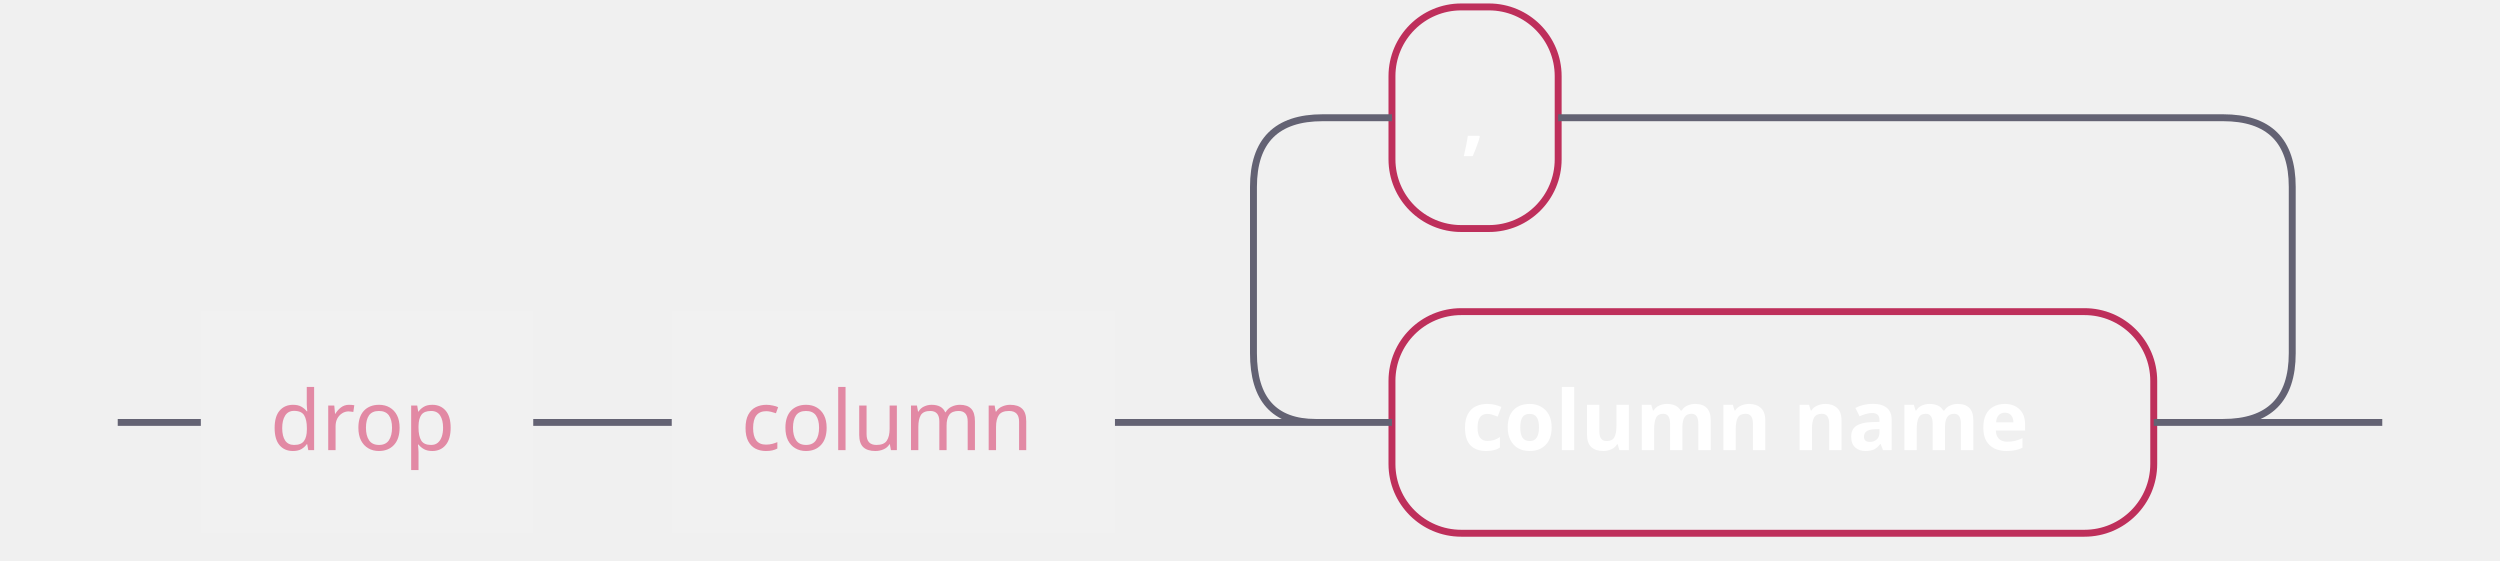
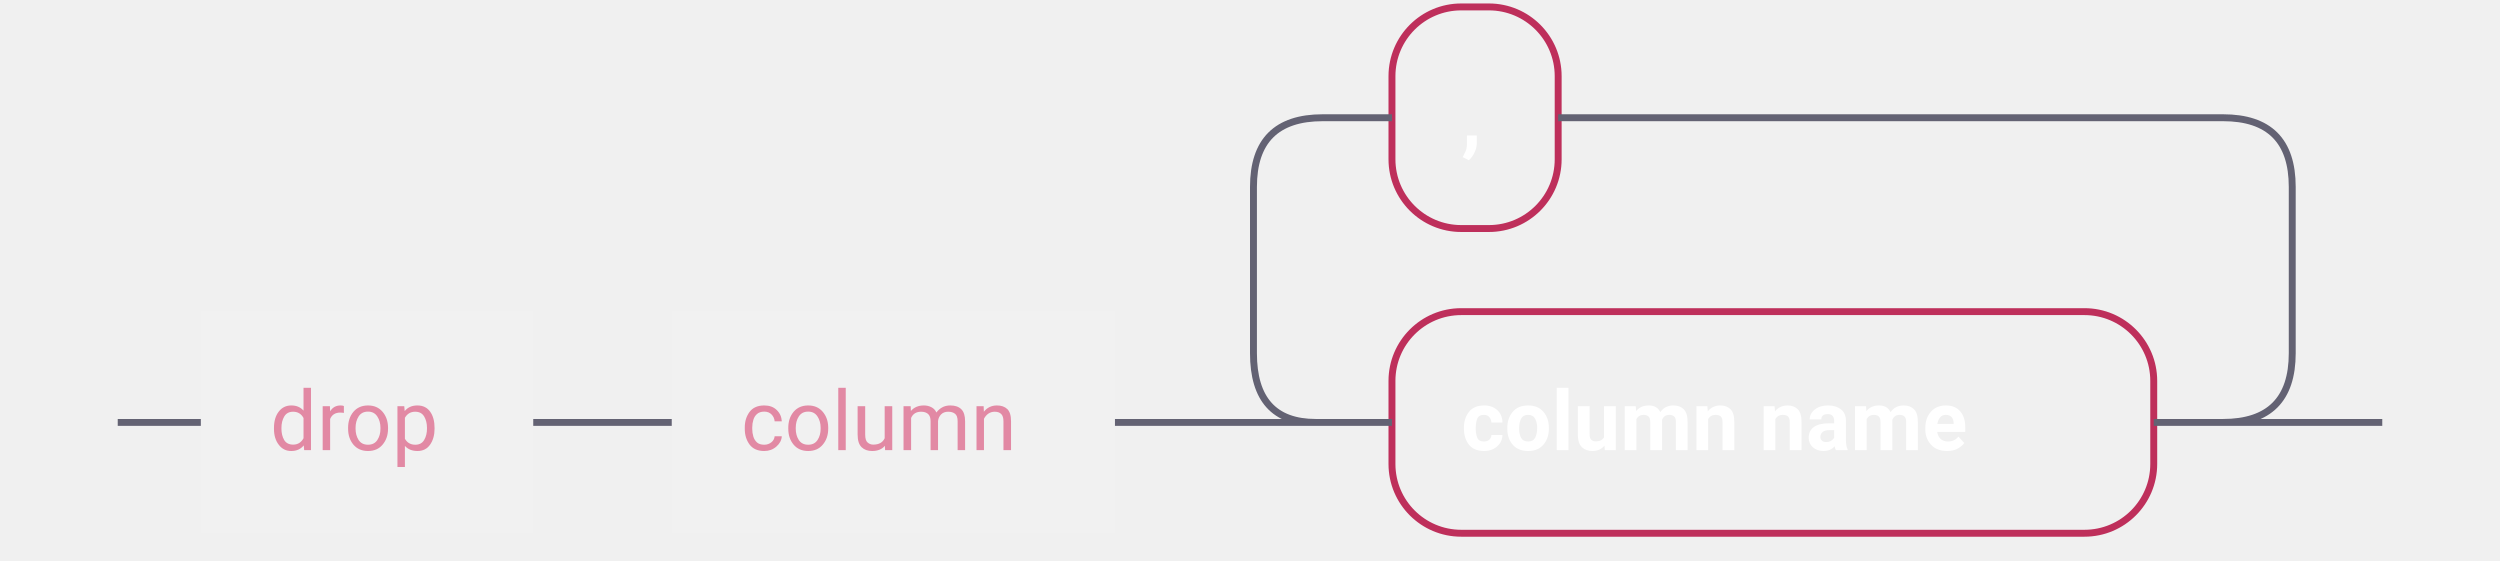
<svg xmlns="http://www.w3.org/2000/svg" xmlns:xlink="http://www.w3.org/1999/xlink" width="361" height="81">
  <defs>
    <style type="text/css">
            @namespace "http://www.w3.org/2000/svg";
                .line                 {fill: none; stroke: #636273;}
                .bold-line            {stroke: #636273; shape-rendering: crispEdges; stroke-width: 2; }
                .thin-line            {stroke: #636273; shape-rendering: crispEdges}
                .filled               {fill: #636273; stroke: none;}
-                 text.terminal         {font-family: Verdana, Sans-serif;
+                 text.terminal         {font-family: -apple-system, BlinkMacSystemFont, "Segoe UI", Roboto, Ubuntu, Cantarell, Helvetica, sans-serif;
                font-size: 12px;
                fill: #ffffff;
                font-weight: bold;
                }
-                 text.nonterminal      {font-family: Verdana, Sans-serif;
+                 text.nonterminal      {font-family: -apple-system, BlinkMacSystemFont, "Segoe UI", Roboto, Ubuntu, Cantarell, Helvetica, sans-serif;
                font-size: 12px;
                fill: #e289a4;
                font-weight: normal;
                }
-                 text.regexp           {font-family: Verdana, Sans-serif;
+                 text.regexp           {font-family: -apple-system, BlinkMacSystemFont, "Segoe UI", Roboto, Ubuntu, Cantarell, Helvetica, sans-serif;
                font-size: 12px;
                fill: #00141F;
                font-weight: normal;
                }
                rect, circle, polygon {fill: none; stroke: none;}
                rect.terminal         {fill: none; stroke: #be2f5b;}
                rect.nonterminal      {fill: rgba(255,255,255,0.1); stroke: none;}
                rect.text             {fill: none; stroke: none;}
                polygon.regexp        {fill: #C7ECFF; stroke: #038cbc;}
        </style>
  </defs>
  <polygon points="9 61 1 57 1 65" />
  <polygon points="17 61 9 57 9 65" />
  <a xlink:href="#drop" xlink:title="drop">
    <rect x="31" y="47" width="48" height="32" />
    <rect x="29" y="45" width="48" height="32" class="nonterminal" />
    <text class="nonterminal" x="39" y="65">drop</text>
  </a>
  <a xlink:href="#column" xlink:title="column">
    <rect x="99" y="47" width="64" height="32" />
    <rect x="97" y="45" width="64" height="32" class="nonterminal" />
    <text class="nonterminal" x="107" y="65">column</text>
  </a>
  <rect x="203" y="47" width="110" height="32" rx="10" />
  <rect x="201" y="45" width="110" height="32" class="terminal" rx="10" />
  <text class="terminal" x="211" y="65">column name</text>
  <rect x="203" y="3" width="24" height="32" rx="10" />
  <rect x="201" y="1" width="24" height="32" class="terminal" rx="10" />
  <text class="terminal" x="211" y="21">,</text>
  <path class="line" d="m17 61 h2 m0 0 h10 m48 0 h10 m0 0 h10 m64 0 h10 m20 0 h10 m110 0 h10 m-150 0 l20 0 m-1 0 q-9 0 -9 -10 l0 -24 q0 -10 10 -10 m130 44 l20 0 m-20 0 q10 0 10 -10 l0 -24 q0 -10 -10 -10 m-130 0 h10 m24 0 h10 m0 0 h86 m23 44 h-3" />
  <polygon points="351 61 359 57 359 65" />
  <polygon points="351 61 343 57 343 65" />
</svg>
